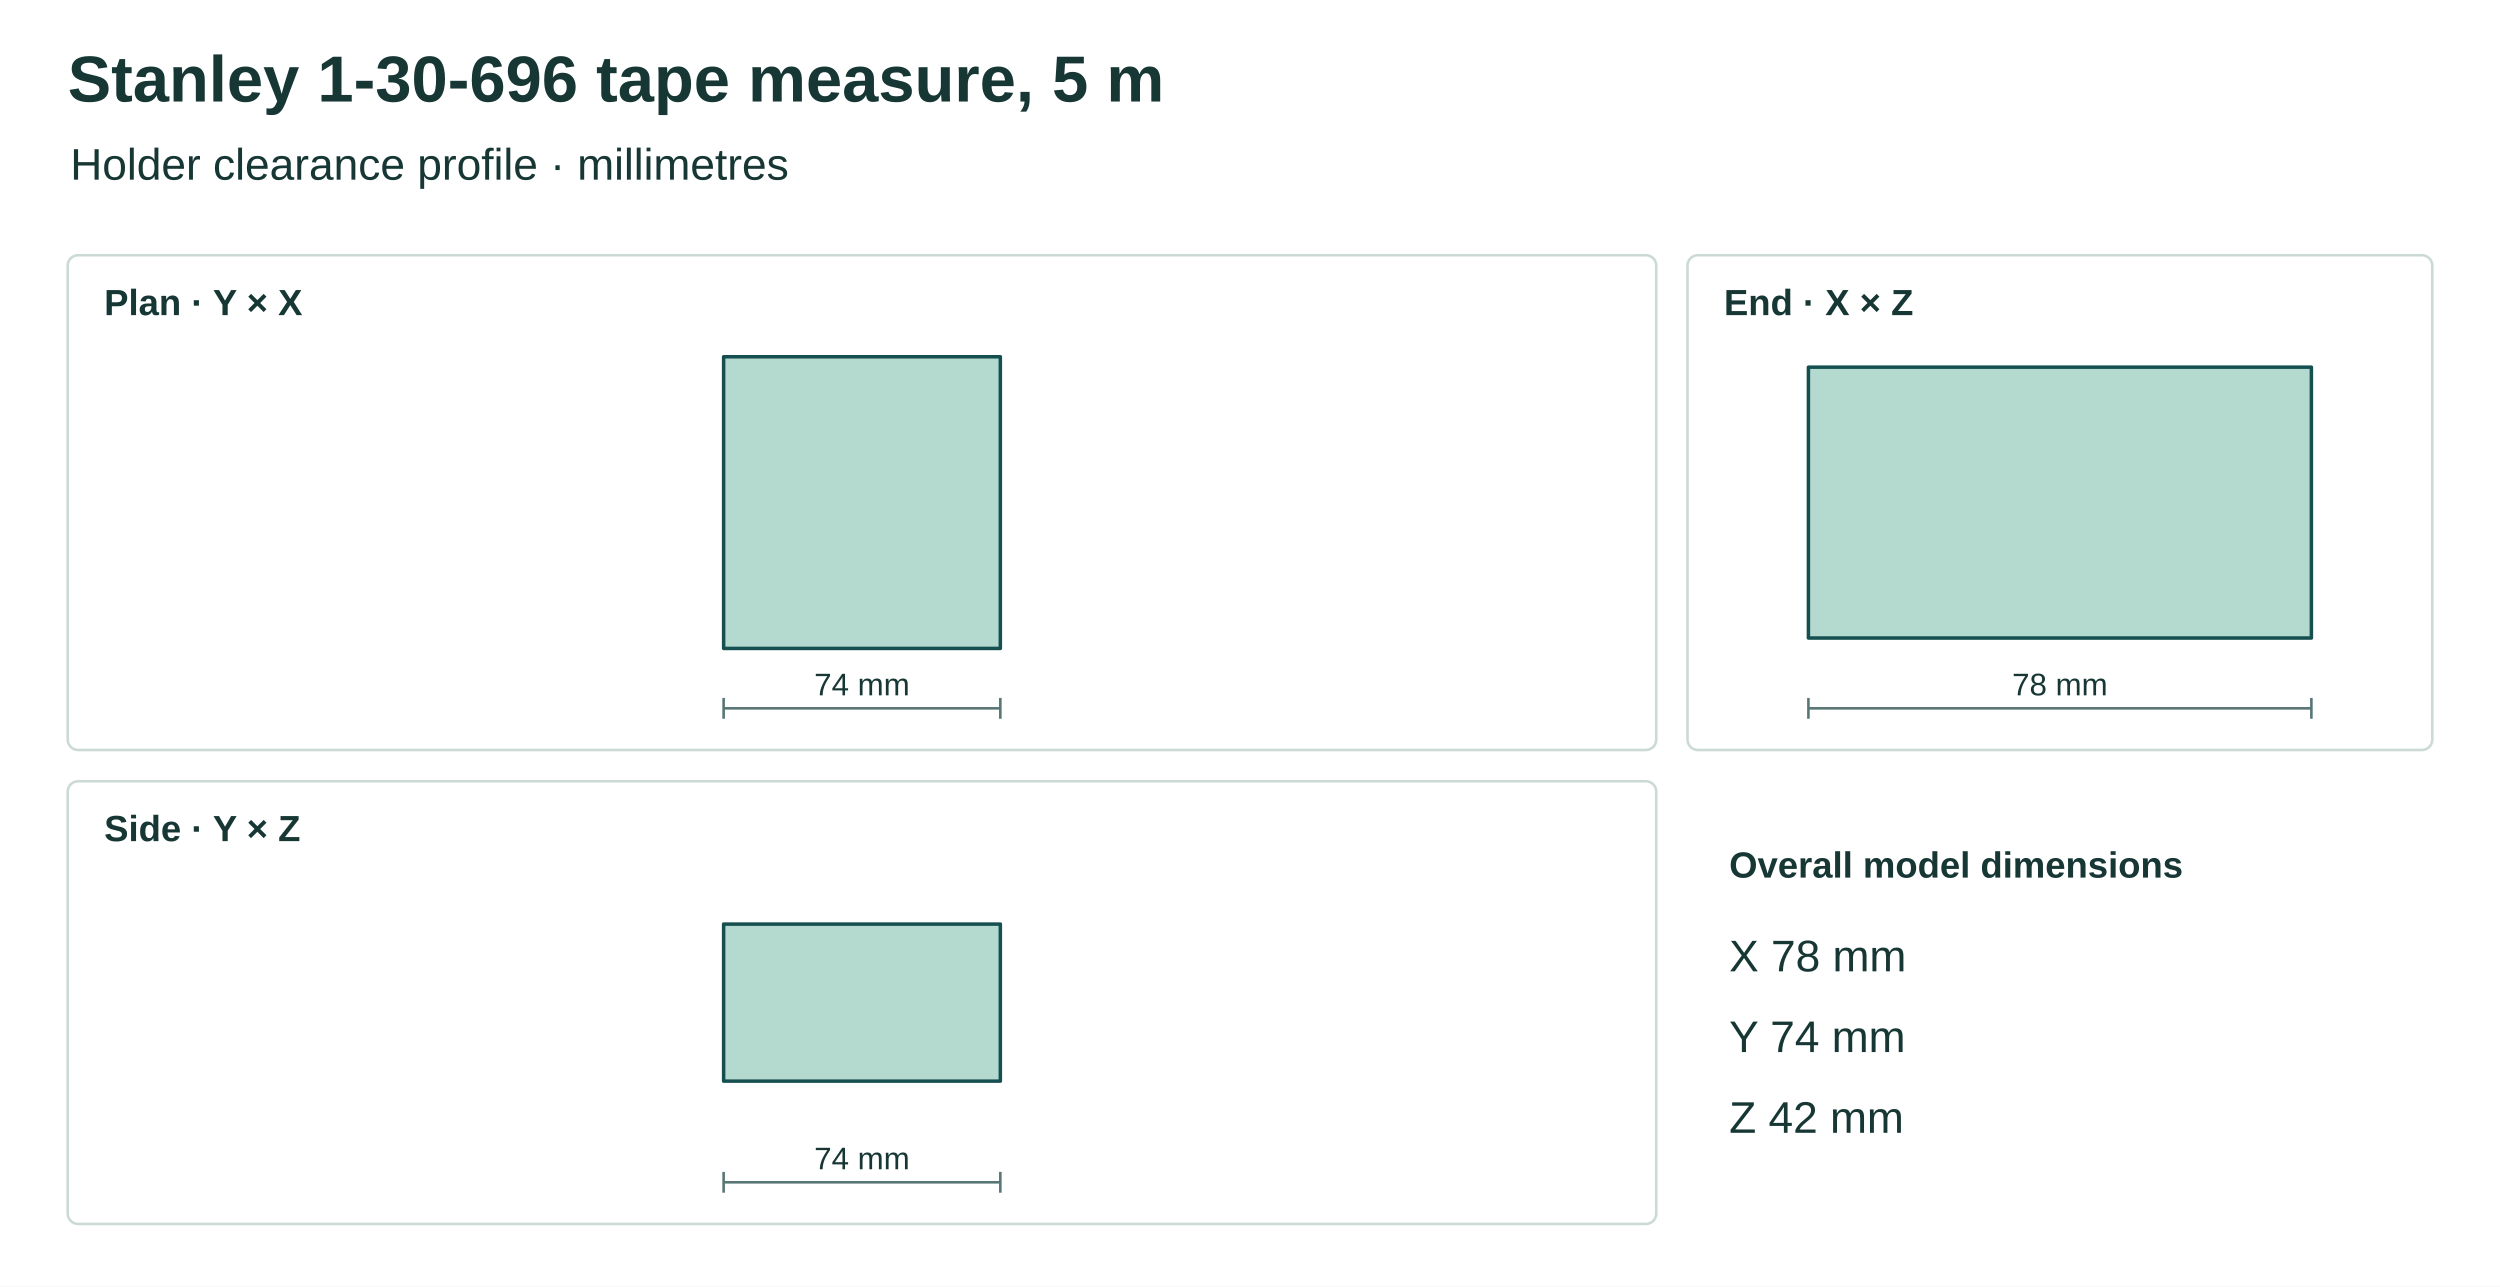
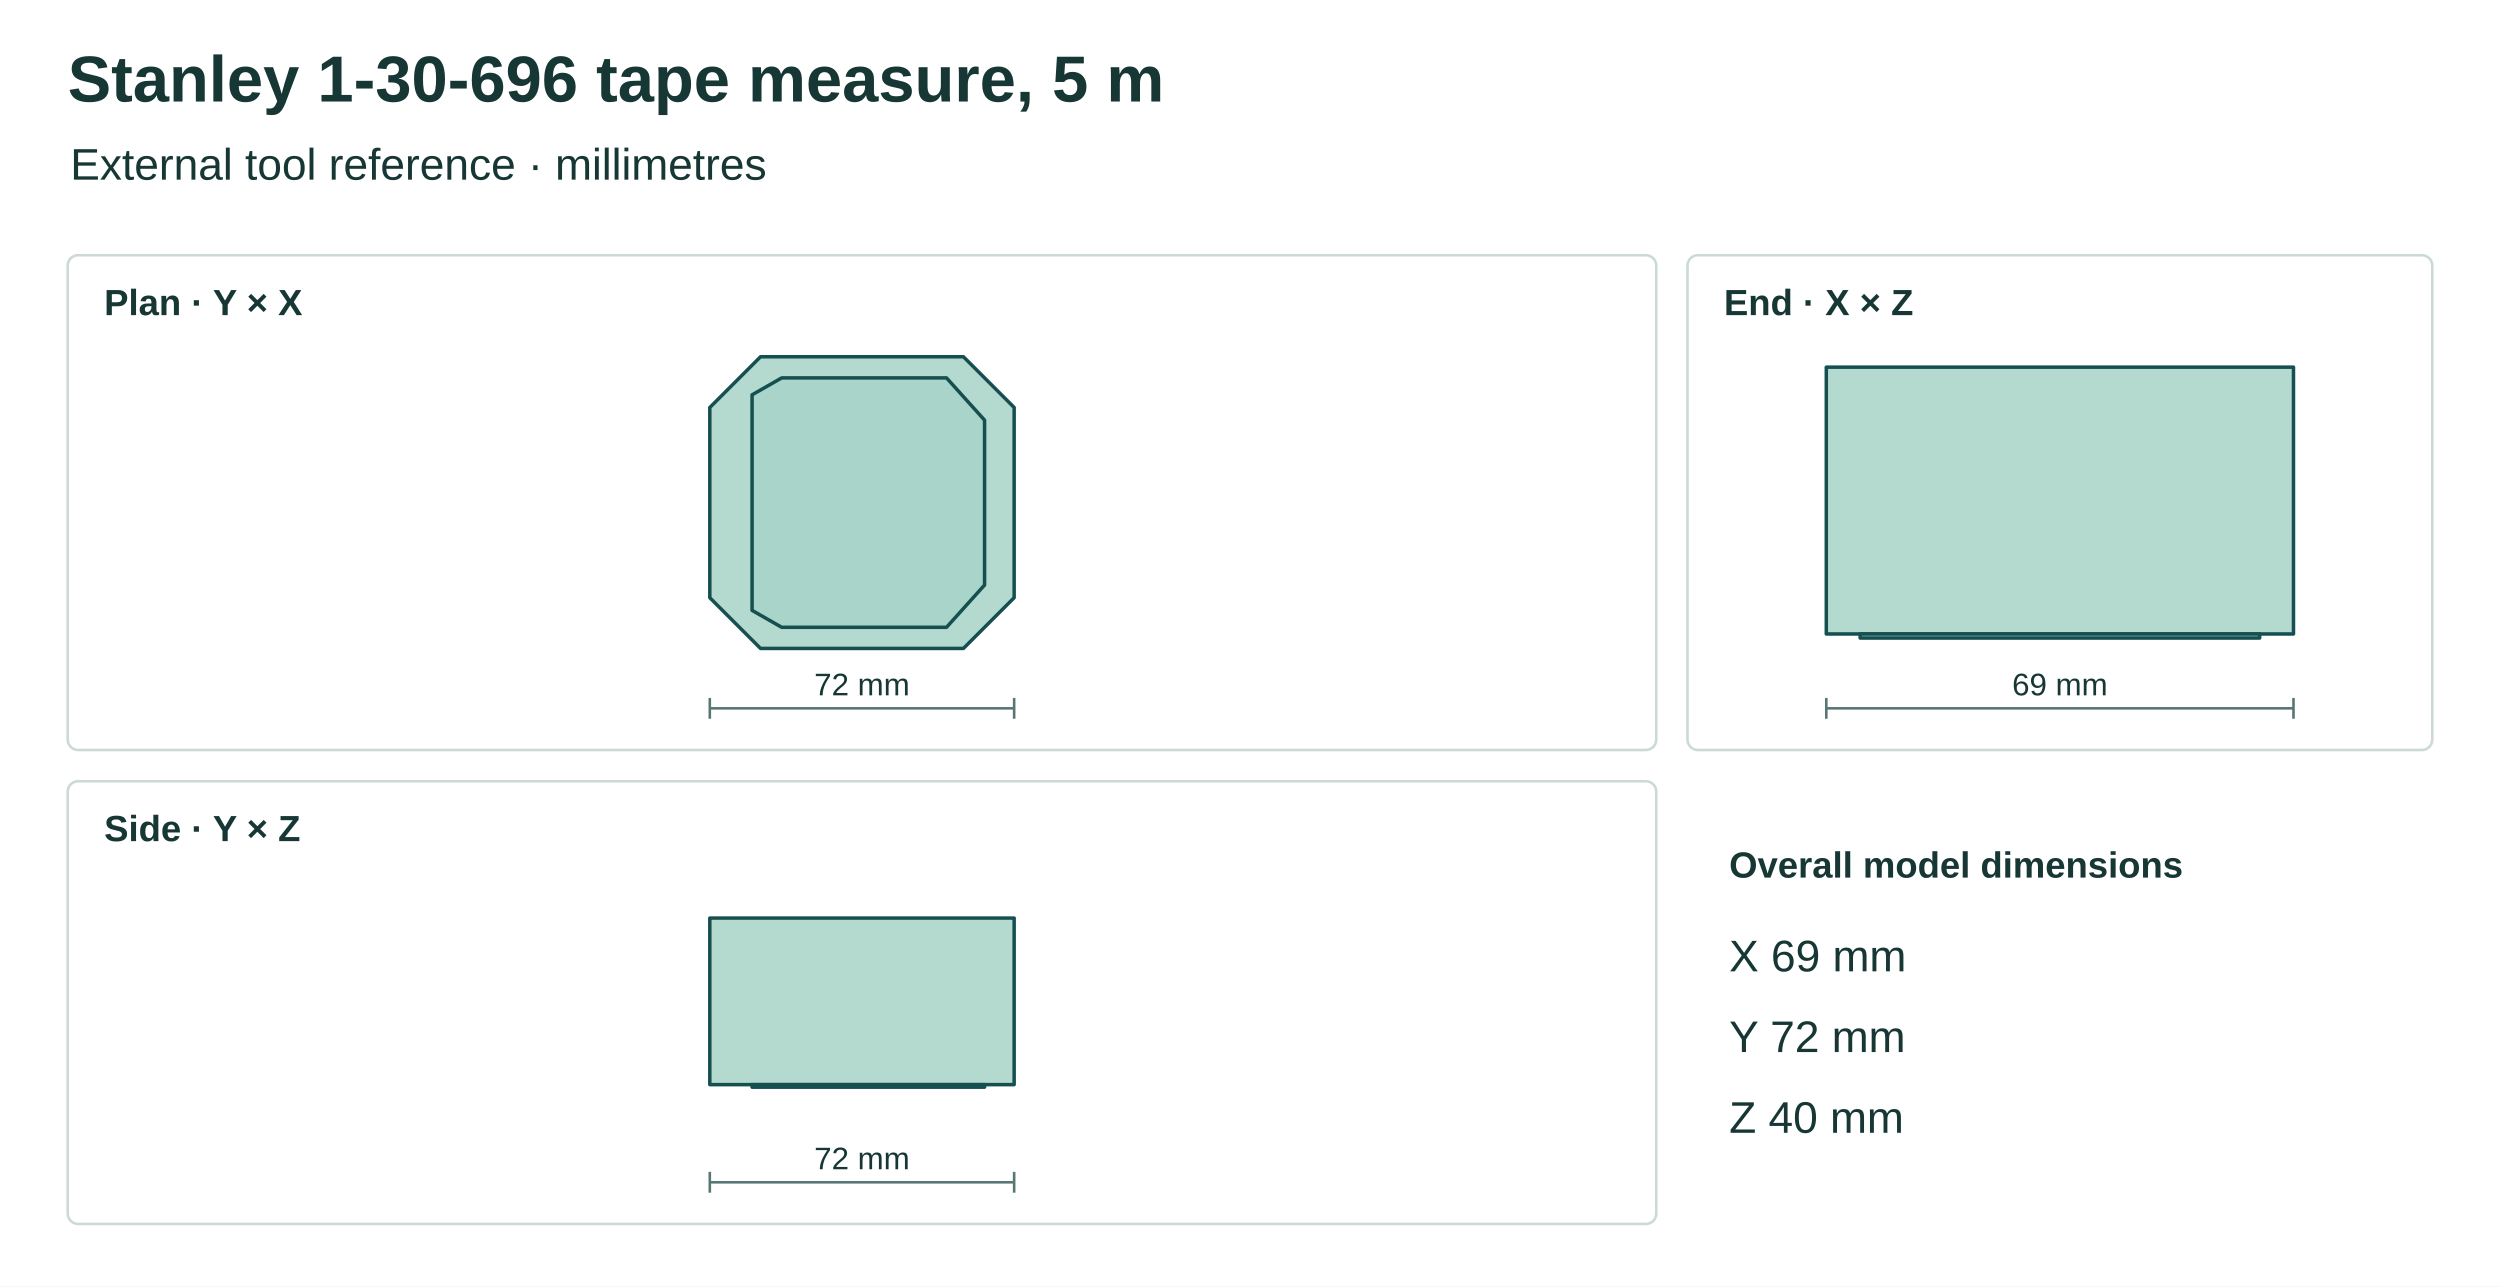
<svg xmlns="http://www.w3.org/2000/svg" width="960" height="494" viewBox="0 0 960 494" role="img">
  <style>
text {font-family:Arial,sans-serif;fill:#173735}
.title {font-size:25px;font-weight:600}
.label {font-size:14px;font-weight:600}
.detail {font-size:17px}
.panel {stroke:#ccdad6;fill:none}
.object {stroke:#164f50;stroke-width:1.35;fill:#a7d4c8;fill-opacity:.84;stroke-linejoin:round}
.dim {fill:none;stroke:#587674;stroke-width:1}
.measure {font-size:12px;text-anchor:middle;paint-order:stroke;stroke:white;stroke-width:4}
</style>
  <rect width="960" height="494" fill="white" />
  <text x="26" y="39" class="title">Stanley 1-30-696 tape measure, 5 m</text>
-   <text x="27" y="69" class="detail">Holder clearance profile · millimetres</text>
+   <text x="27" y="69" class="detail">External tool reference · millimetres</text>
  <text x="40" y="121" class="label">Plan  ·  Y × X</text>
  <rect x="26" y="98" width="610" height="190" rx="4" class="panel" />
-   <polygon points="384.128,137.000 277.872,137.000 277.872,249.000 384.128,249.000" class="object" />
-   <path d="M277.872 268v8 m0 -4 H384.128 m0 -4 v8" class="dim" />
-   <text x="331" y="267" class="measure">74 mm</text>
+   <polygon points="389.435,229.522 389.435,156.478 369.957,137.000 292.043,137.000 272.565,156.478 272.565,229.522 292.043,249.000 369.957,249.000" class="object" />
+   <polygon points="378.072,224.652 378.072,161.348 363.464,145.116 300.159,145.116 288.797,151.609 288.797,234.391 300.159,240.884 363.464,240.884" class="object" />
+   <path d="M272.565 268v8 m0 -4 H389.435 m0 -4 v8" class="dim" />
+   <text x="331" y="267" class="measure">72 mm</text>
  <text x="40" y="323" class="label">Side  ·  Y × Z</text>
  <rect x="26" y="300" width="610" height="170" rx="4" class="panel" />
-   <polygon points="384.128,354.846 277.872,354.846 277.872,415.154 384.128,415.154" class="object" />
-   <path d="M277.872 450v8 m0 -4 H384.128 m0 -4 v8" class="dim" />
-   <text x="331" y="449" class="measure">74 mm</text>
+   <polygon points="389.435,352.536 272.565,352.536 272.565,416.490 389.435,416.490" class="object" />
+   <polygon points="378.072,416.490 288.797,416.490 288.797,417.464 378.072,417.464" class="object" />
+   <path d="M272.565 450v8 m0 -4 H389.435 m0 -4 v8" class="dim" />
+   <text x="331" y="449" class="measure">72 mm</text>
  <text x="662" y="121" class="label">End  ·  X × Z</text>
  <rect x="648" y="98" width="286" height="190" rx="4" class="panel" />
-   <polygon points="887.571,141.000 694.429,141.000 694.429,245.000 887.571,245.000" class="object" />
-   <path d="M694.429 268v8 m0 -4 H887.571 m0 -4 v8" class="dim" />
-   <text x="791" y="267" class="measure">78 mm</text>
+   <polygon points="880.700,141.000 701.300,141.000 701.300,243.440 880.700,243.440" class="object" />
+   <polygon points="867.700,243.440 714.300,243.440 714.300,245.000 867.700,245.000" class="object" />
+   <path d="M701.3 268v8 m0 -4 H880.7 m0 -4 v8" class="dim" />
+   <text x="791" y="267" class="measure">69 mm</text>
  <text x="664" y="337" class="label">Overall model dimensions</text>
-   <text x="664" y="373" class="detail">X   78 mm</text>
-   <text x="664" y="404" class="detail">Y   74 mm</text>
-   <text x="664" y="435" class="detail">Z   42 mm</text>
+   <text x="664" y="373" class="detail">X   69 mm</text>
+   <text x="664" y="404" class="detail">Y   72 mm</text>
+   <text x="664" y="435" class="detail">Z   40 mm</text>
</svg>
